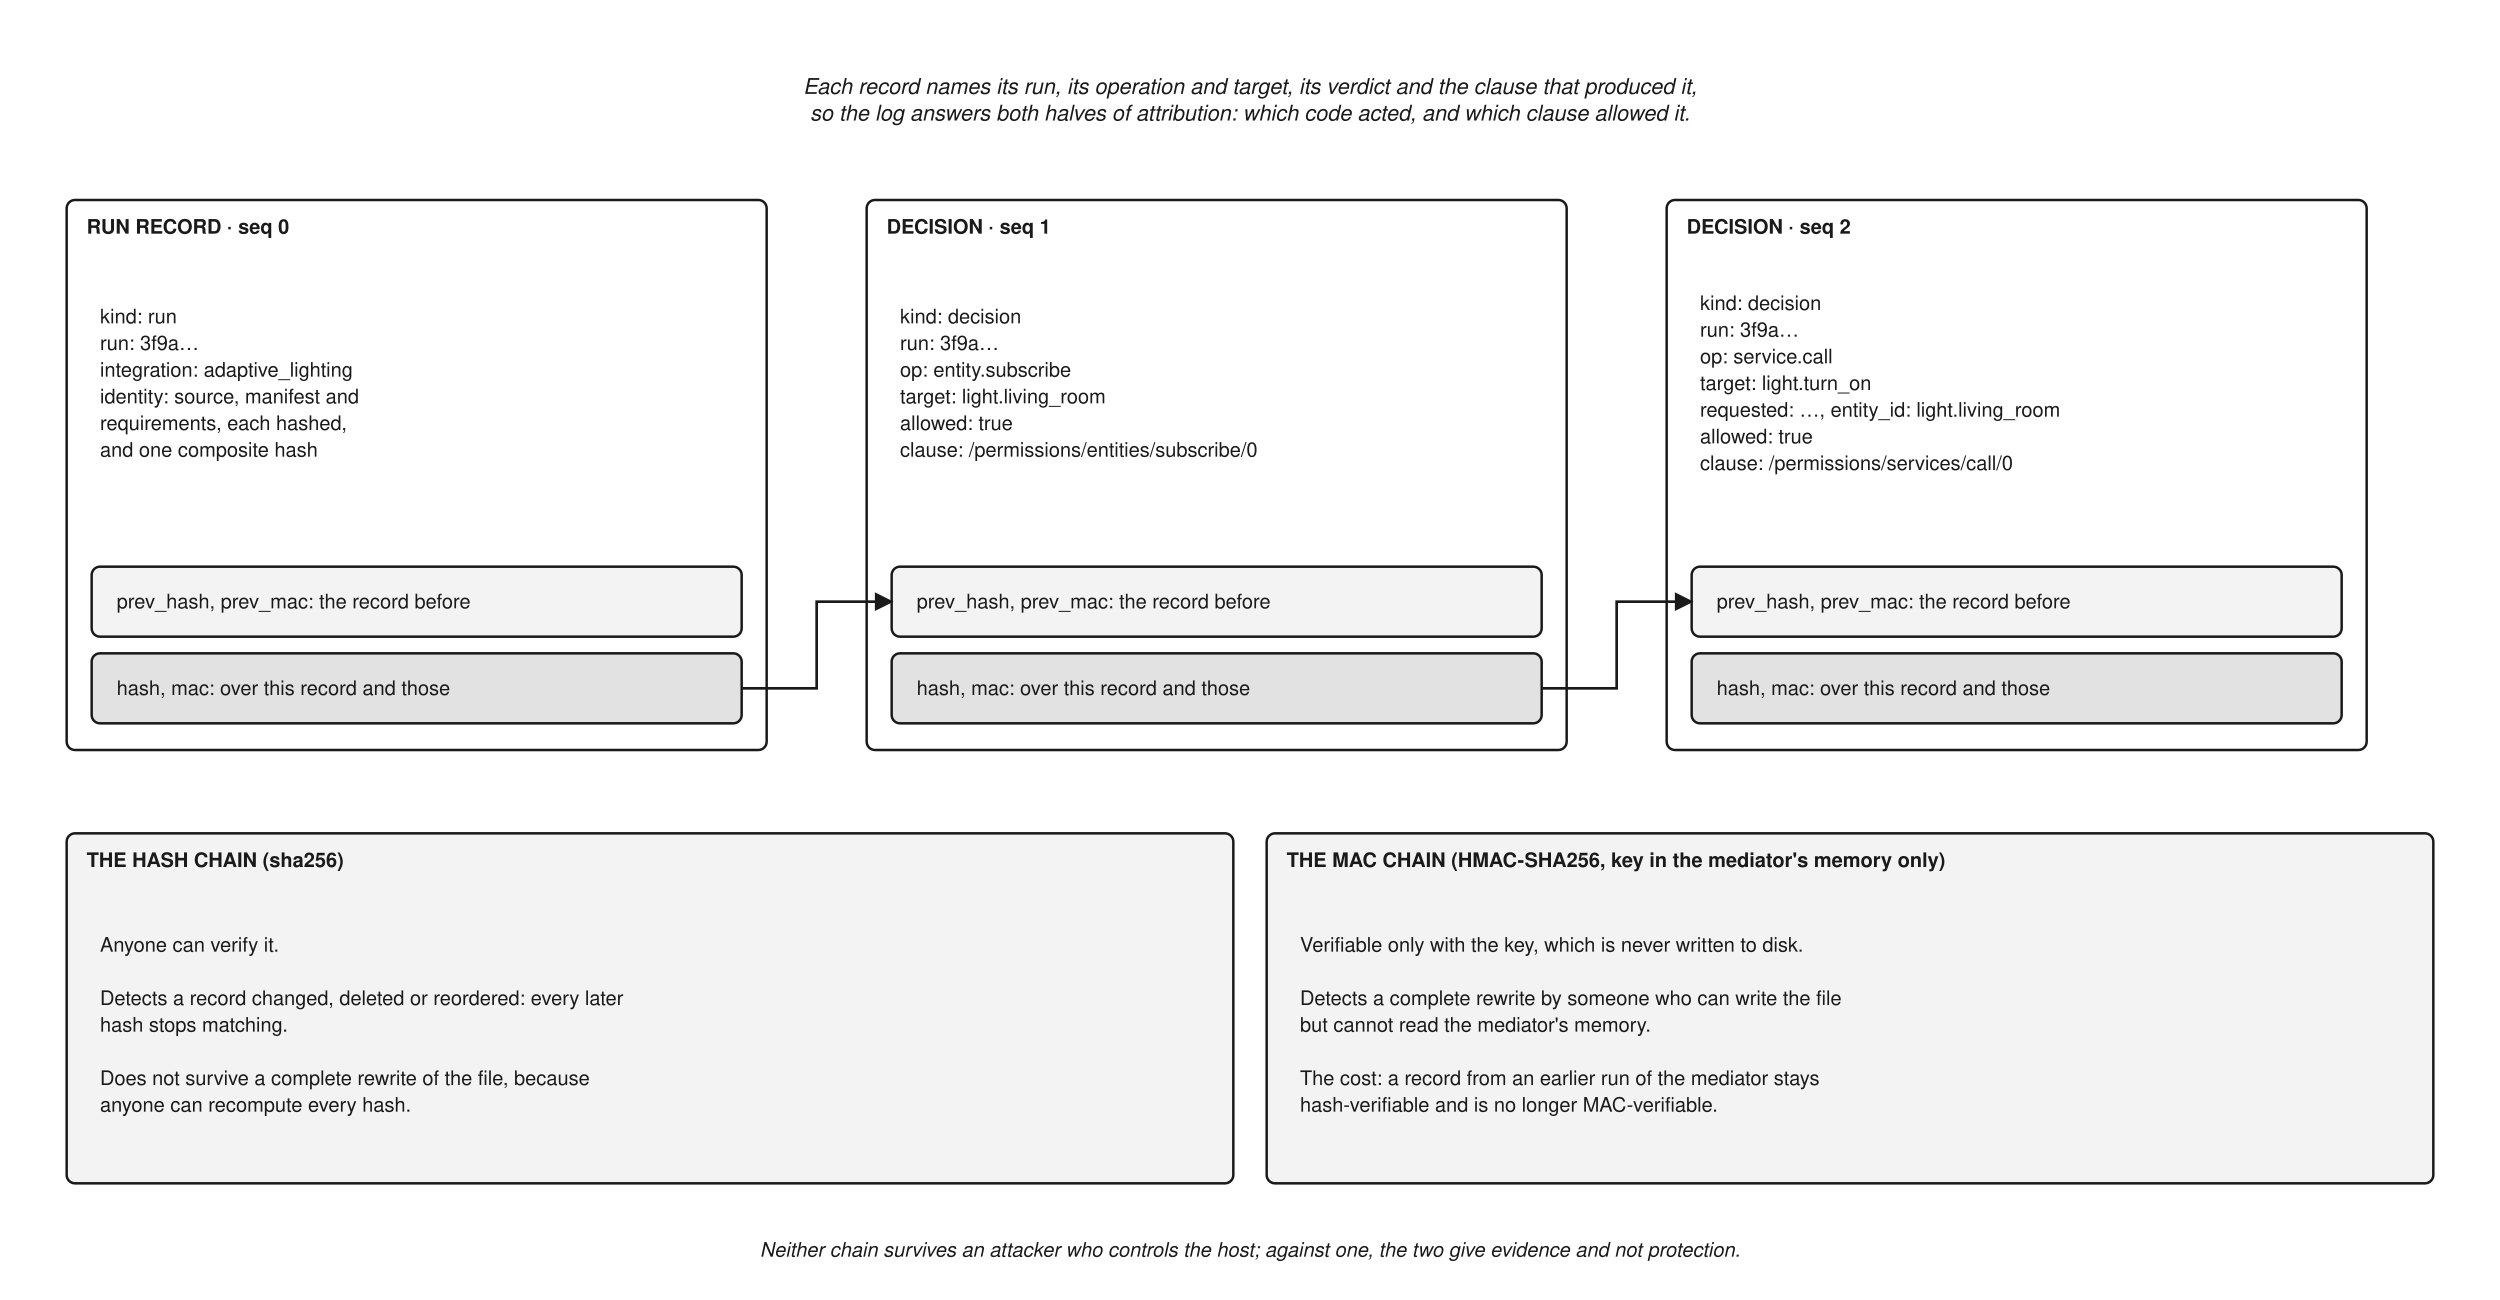
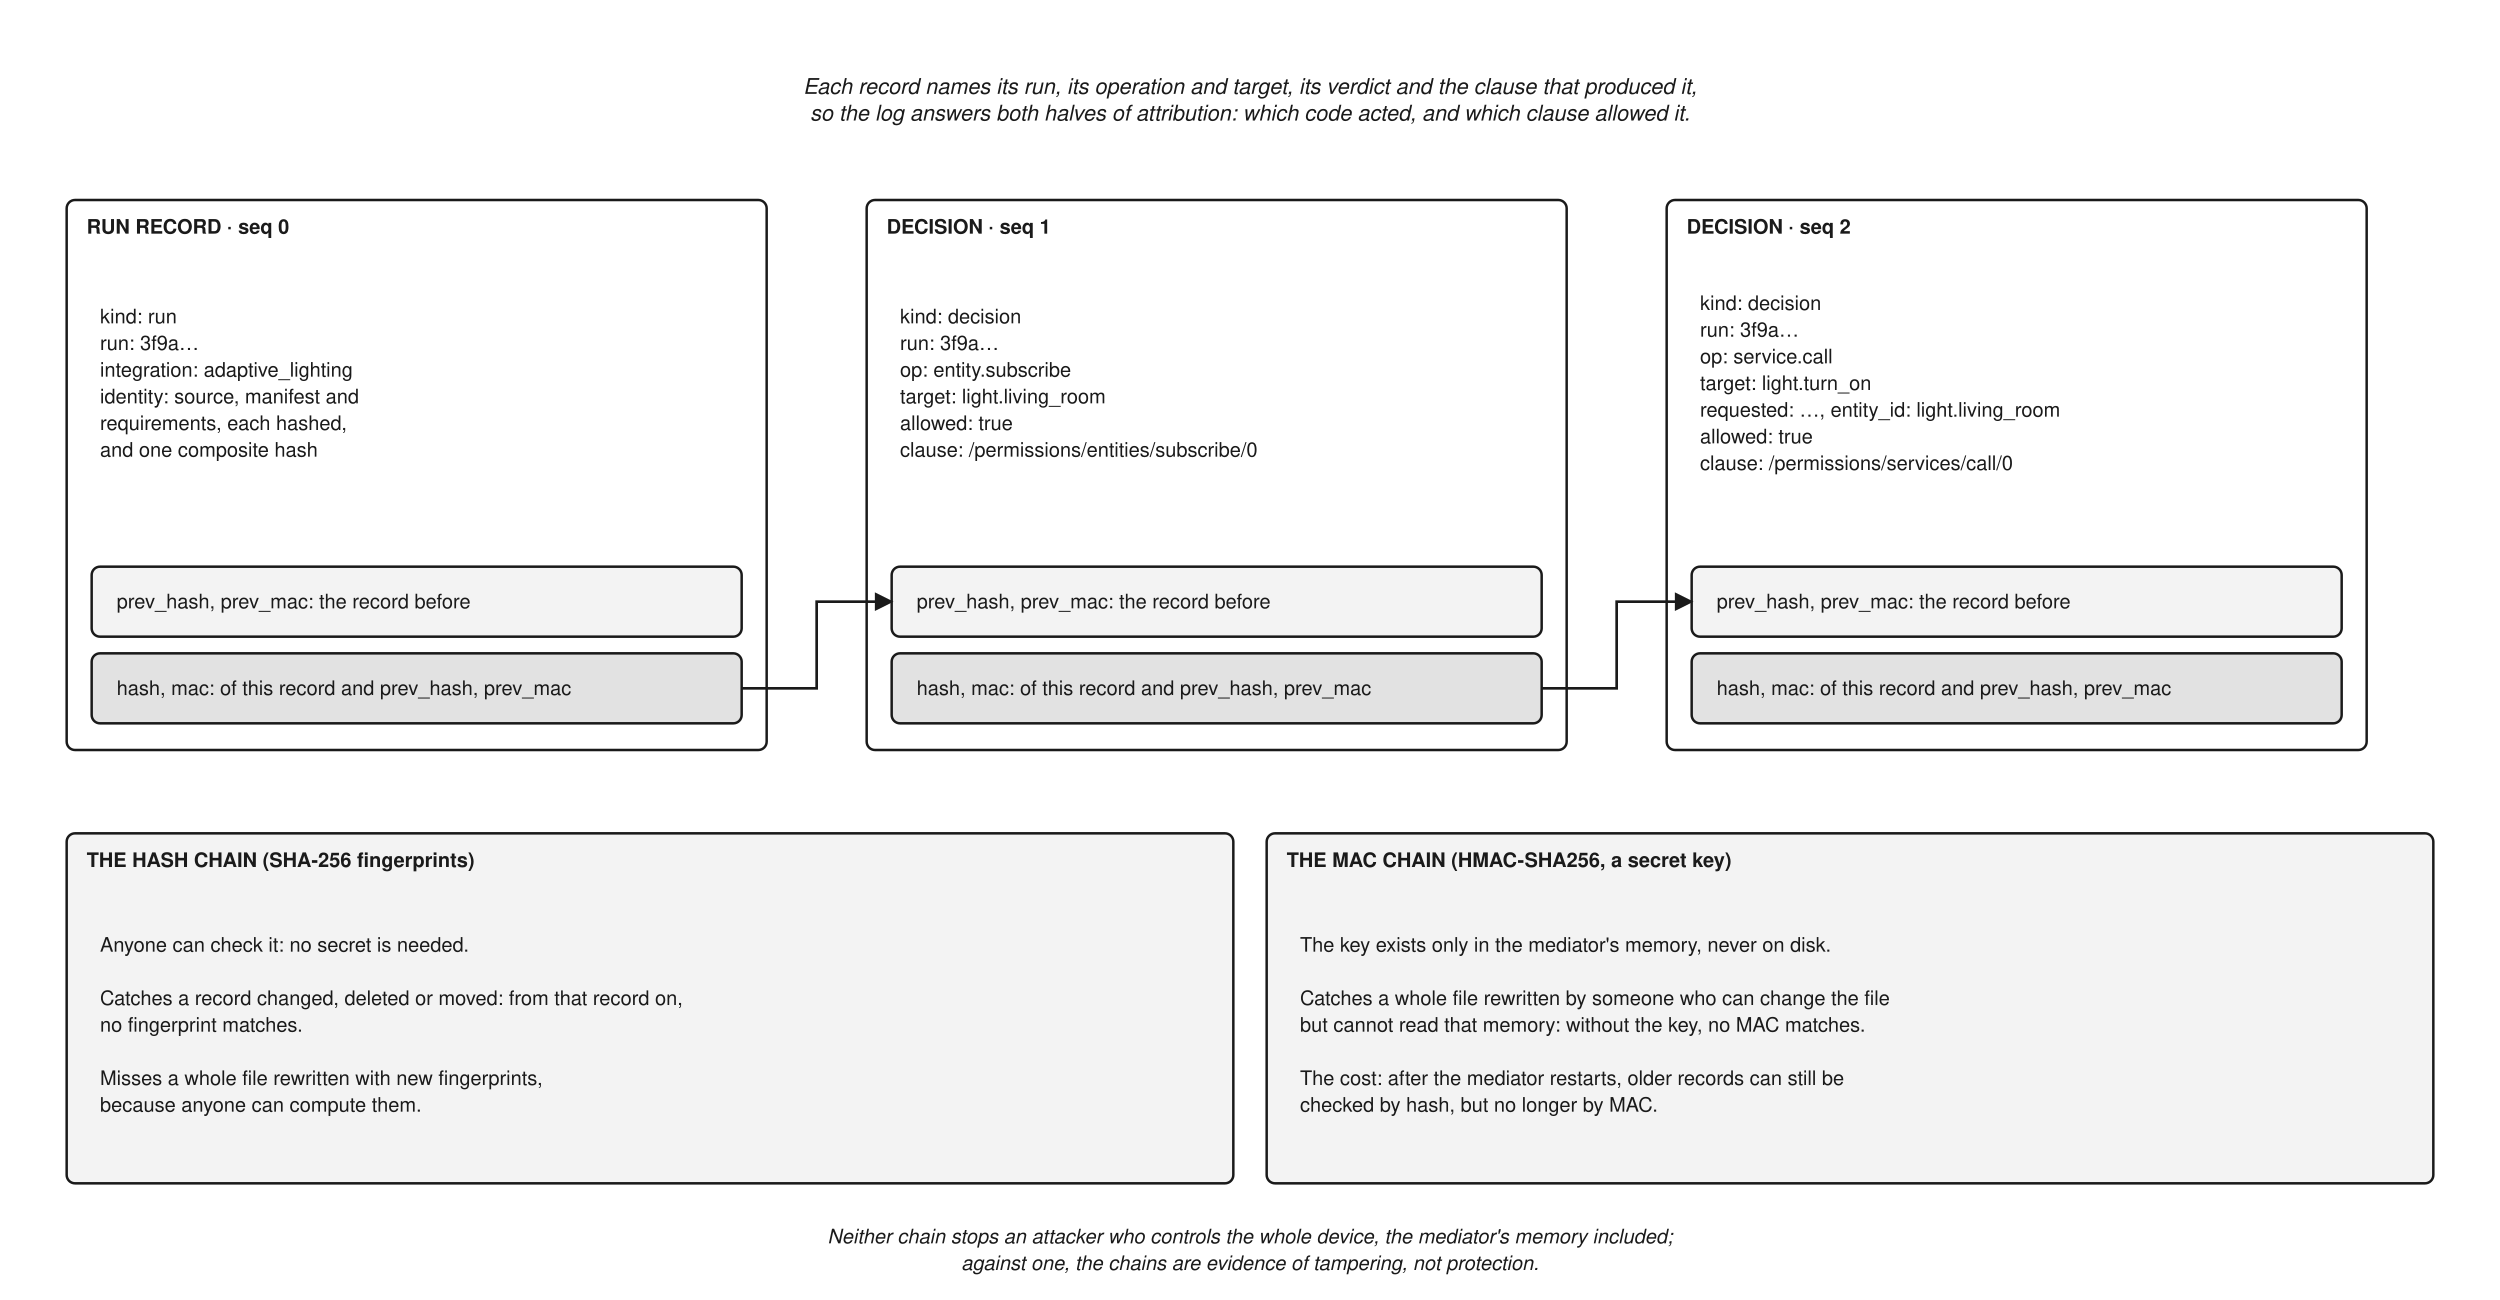
<svg xmlns="http://www.w3.org/2000/svg" width="1500" height="780" viewBox="0 0 1500 780">
  <rect width="100%" height="100%" fill="#ffffff" />
  <defs>
    <marker id="ar" viewBox="0 0 10 10" refX="9" refY="5" markerWidth="7" markerHeight="7" orient="auto-start-reverse">
      <path d="M0,0 L10,5 L0,10 z" fill="#1a1a1a" />
    </marker>
  </defs>
  <rect x="40" y="120" width="420" height="330" rx="5" fill="#ffffff" stroke="#1a1a1a" stroke-width="1.5" />
  <text x="52" y="136" font-size="12" font-family="Helvetica,Arial,sans-serif" font-weight="bold" fill="#1a1a1a" text-anchor="start" dominant-baseline="middle">RUN RECORD  ·  seq 0</text>
  <text x="60" y="190" font-size="12" font-family="Helvetica,Arial,sans-serif" font-weight="normal" fill="#1a1a1a" text-anchor="start" dominant-baseline="middle">kind: run</text>
  <text x="60" y="206" font-size="12" font-family="Helvetica,Arial,sans-serif" font-weight="normal" fill="#1a1a1a" text-anchor="start" dominant-baseline="middle">run: 3f9a…</text>
  <text x="60" y="222" font-size="12" font-family="Helvetica,Arial,sans-serif" font-weight="normal" fill="#1a1a1a" text-anchor="start" dominant-baseline="middle">integration: adaptive_lighting</text>
  <text x="60" y="238" font-size="12" font-family="Helvetica,Arial,sans-serif" font-weight="normal" fill="#1a1a1a" text-anchor="start" dominant-baseline="middle">identity: source, manifest and</text>
  <text x="60" y="254" font-size="12" font-family="Helvetica,Arial,sans-serif" font-weight="normal" fill="#1a1a1a" text-anchor="start" dominant-baseline="middle">requirements, each hashed,</text>
  <text x="60" y="270" font-size="12" font-family="Helvetica,Arial,sans-serif" font-weight="normal" fill="#1a1a1a" text-anchor="start" dominant-baseline="middle">and one composite hash</text>
  <rect x="55" y="340" width="390" height="42" rx="5" fill="#f3f3f3" stroke="#1a1a1a" stroke-width="1.5" />
  <text x="70" y="361" font-size="12" font-family="Helvetica,Arial,sans-serif" font-weight="normal" fill="#1a1a1a" text-anchor="start" dominant-baseline="middle">prev_hash, prev_mac: the record before</text>
  <rect x="55" y="392" width="390" height="42" rx="5" fill="#e2e2e2" stroke="#1a1a1a" stroke-width="1.5" />
-   <text x="70" y="413" font-size="12" font-family="Helvetica,Arial,sans-serif" font-weight="normal" fill="#1a1a1a" text-anchor="start" dominant-baseline="middle">hash, mac: over this record and those</text>
+   <text x="70" y="413" font-size="12" font-family="Helvetica,Arial,sans-serif" font-weight="normal" fill="#1a1a1a" text-anchor="start" dominant-baseline="middle">hash, mac: of this record and prev_hash, prev_mac</text>
  <rect x="520" y="120" width="420" height="330" rx="5" fill="#ffffff" stroke="#1a1a1a" stroke-width="1.5" />
  <text x="532" y="136" font-size="12" font-family="Helvetica,Arial,sans-serif" font-weight="bold" fill="#1a1a1a" text-anchor="start" dominant-baseline="middle">DECISION  ·  seq 1</text>
  <text x="540" y="190" font-size="12" font-family="Helvetica,Arial,sans-serif" font-weight="normal" fill="#1a1a1a" text-anchor="start" dominant-baseline="middle">kind: decision</text>
  <text x="540" y="206" font-size="12" font-family="Helvetica,Arial,sans-serif" font-weight="normal" fill="#1a1a1a" text-anchor="start" dominant-baseline="middle">run: 3f9a…</text>
  <text x="540" y="222" font-size="12" font-family="Helvetica,Arial,sans-serif" font-weight="normal" fill="#1a1a1a" text-anchor="start" dominant-baseline="middle">op: entity.subscribe</text>
  <text x="540" y="238" font-size="12" font-family="Helvetica,Arial,sans-serif" font-weight="normal" fill="#1a1a1a" text-anchor="start" dominant-baseline="middle">target: light.living_room</text>
  <text x="540" y="254" font-size="12" font-family="Helvetica,Arial,sans-serif" font-weight="normal" fill="#1a1a1a" text-anchor="start" dominant-baseline="middle">allowed: true</text>
  <text x="540" y="270" font-size="12" font-family="Helvetica,Arial,sans-serif" font-weight="normal" fill="#1a1a1a" text-anchor="start" dominant-baseline="middle">clause: /permissions/entities/subscribe/0</text>
  <rect x="535" y="340" width="390" height="42" rx="5" fill="#f3f3f3" stroke="#1a1a1a" stroke-width="1.5" />
  <text x="550" y="361" font-size="12" font-family="Helvetica,Arial,sans-serif" font-weight="normal" fill="#1a1a1a" text-anchor="start" dominant-baseline="middle">prev_hash, prev_mac: the record before</text>
  <rect x="535" y="392" width="390" height="42" rx="5" fill="#e2e2e2" stroke="#1a1a1a" stroke-width="1.5" />
-   <text x="550" y="413" font-size="12" font-family="Helvetica,Arial,sans-serif" font-weight="normal" fill="#1a1a1a" text-anchor="start" dominant-baseline="middle">hash, mac: over this record and those</text>
+   <text x="550" y="413" font-size="12" font-family="Helvetica,Arial,sans-serif" font-weight="normal" fill="#1a1a1a" text-anchor="start" dominant-baseline="middle">hash, mac: of this record and prev_hash, prev_mac</text>
  <path d="M 445,413 L 490,413 L 490,361 L 535,361" fill="none" stroke="#1a1a1a" stroke-width="1.6" marker-end="url(#ar)" />
  <rect x="1000" y="120" width="420" height="330" rx="5" fill="#ffffff" stroke="#1a1a1a" stroke-width="1.5" />
  <text x="1012" y="136" font-size="12" font-family="Helvetica,Arial,sans-serif" font-weight="bold" fill="#1a1a1a" text-anchor="start" dominant-baseline="middle">DECISION  ·  seq 2</text>
  <text x="1020" y="182" font-size="12" font-family="Helvetica,Arial,sans-serif" font-weight="normal" fill="#1a1a1a" text-anchor="start" dominant-baseline="middle">kind: decision</text>
  <text x="1020" y="198" font-size="12" font-family="Helvetica,Arial,sans-serif" font-weight="normal" fill="#1a1a1a" text-anchor="start" dominant-baseline="middle">run: 3f9a…</text>
  <text x="1020" y="214" font-size="12" font-family="Helvetica,Arial,sans-serif" font-weight="normal" fill="#1a1a1a" text-anchor="start" dominant-baseline="middle">op: service.call</text>
  <text x="1020" y="230" font-size="12" font-family="Helvetica,Arial,sans-serif" font-weight="normal" fill="#1a1a1a" text-anchor="start" dominant-baseline="middle">target: light.turn_on</text>
  <text x="1020" y="246" font-size="12" font-family="Helvetica,Arial,sans-serif" font-weight="normal" fill="#1a1a1a" text-anchor="start" dominant-baseline="middle">requested: …, entity_id: light.living_room</text>
  <text x="1020" y="262" font-size="12" font-family="Helvetica,Arial,sans-serif" font-weight="normal" fill="#1a1a1a" text-anchor="start" dominant-baseline="middle">allowed: true</text>
  <text x="1020" y="278" font-size="12" font-family="Helvetica,Arial,sans-serif" font-weight="normal" fill="#1a1a1a" text-anchor="start" dominant-baseline="middle">clause: /permissions/services/call/0</text>
  <rect x="1015" y="340" width="390" height="42" rx="5" fill="#f3f3f3" stroke="#1a1a1a" stroke-width="1.5" />
  <text x="1030" y="361" font-size="12" font-family="Helvetica,Arial,sans-serif" font-weight="normal" fill="#1a1a1a" text-anchor="start" dominant-baseline="middle">prev_hash, prev_mac: the record before</text>
  <rect x="1015" y="392" width="390" height="42" rx="5" fill="#e2e2e2" stroke="#1a1a1a" stroke-width="1.5" />
-   <text x="1030" y="413" font-size="12" font-family="Helvetica,Arial,sans-serif" font-weight="normal" fill="#1a1a1a" text-anchor="start" dominant-baseline="middle">hash, mac: over this record and those</text>
+   <text x="1030" y="413" font-size="12" font-family="Helvetica,Arial,sans-serif" font-weight="normal" fill="#1a1a1a" text-anchor="start" dominant-baseline="middle">hash, mac: of this record and prev_hash, prev_mac</text>
  <path d="M 925,413 L 970,413 L 970,361 L 1015,361" fill="none" stroke="#1a1a1a" stroke-width="1.6" marker-end="url(#ar)" />
  <text x="750" y="52" font-size="13" font-family="Helvetica,Arial,sans-serif" font-weight="normal" fill="#1a1a1a" font-style="italic" text-anchor="middle" dominant-baseline="middle">Each record names its run, its operation and target, its verdict and the clause that produced it,</text>
  <text x="750" y="68" font-size="13" font-family="Helvetica,Arial,sans-serif" font-weight="normal" fill="#1a1a1a" font-style="italic" text-anchor="middle" dominant-baseline="middle">so the log answers both halves of attribution: which code acted, and which clause allowed it.</text>
  <rect x="40" y="500" width="700" height="210" rx="5" fill="#f3f3f3" stroke="#1a1a1a" stroke-width="1.5" />
-   <text x="52" y="516" font-size="12" font-family="Helvetica,Arial,sans-serif" font-weight="bold" fill="#1a1a1a" text-anchor="start" dominant-baseline="middle">THE HASH CHAIN  (sha256)</text>
-   <text x="60" y="567" font-size="12" font-family="Helvetica,Arial,sans-serif" font-weight="normal" fill="#1a1a1a" text-anchor="start" dominant-baseline="middle">Anyone can verify it.</text>
+   <text x="52" y="516" font-size="12" font-family="Helvetica,Arial,sans-serif" font-weight="bold" fill="#1a1a1a" text-anchor="start" dominant-baseline="middle">THE HASH CHAIN  (SHA-256 fingerprints)</text>
+   <text x="60" y="567" font-size="12" font-family="Helvetica,Arial,sans-serif" font-weight="normal" fill="#1a1a1a" text-anchor="start" dominant-baseline="middle">Anyone can check it: no secret is needed.</text>
  <text x="60" y="583" font-size="12" font-family="Helvetica,Arial,sans-serif" font-weight="normal" fill="#1a1a1a" text-anchor="start" dominant-baseline="middle" />
-   <text x="60" y="599" font-size="12" font-family="Helvetica,Arial,sans-serif" font-weight="normal" fill="#1a1a1a" text-anchor="start" dominant-baseline="middle">Detects a record changed, deleted or reordered: every later</text>
-   <text x="60" y="615" font-size="12" font-family="Helvetica,Arial,sans-serif" font-weight="normal" fill="#1a1a1a" text-anchor="start" dominant-baseline="middle">hash stops matching.</text>
+   <text x="60" y="599" font-size="12" font-family="Helvetica,Arial,sans-serif" font-weight="normal" fill="#1a1a1a" text-anchor="start" dominant-baseline="middle">Catches a record changed, deleted or moved: from that record on,</text>
+   <text x="60" y="615" font-size="12" font-family="Helvetica,Arial,sans-serif" font-weight="normal" fill="#1a1a1a" text-anchor="start" dominant-baseline="middle">no fingerprint matches.</text>
  <text x="60" y="631" font-size="12" font-family="Helvetica,Arial,sans-serif" font-weight="normal" fill="#1a1a1a" text-anchor="start" dominant-baseline="middle" />
-   <text x="60" y="647" font-size="12" font-family="Helvetica,Arial,sans-serif" font-weight="normal" fill="#1a1a1a" text-anchor="start" dominant-baseline="middle">Does not survive a complete rewrite of the file, because</text>
-   <text x="60" y="663" font-size="12" font-family="Helvetica,Arial,sans-serif" font-weight="normal" fill="#1a1a1a" text-anchor="start" dominant-baseline="middle">anyone can recompute every hash.</text>
+   <text x="60" y="647" font-size="12" font-family="Helvetica,Arial,sans-serif" font-weight="normal" fill="#1a1a1a" text-anchor="start" dominant-baseline="middle">Misses a whole file rewritten with new fingerprints,</text>
+   <text x="60" y="663" font-size="12" font-family="Helvetica,Arial,sans-serif" font-weight="normal" fill="#1a1a1a" text-anchor="start" dominant-baseline="middle">because anyone can compute them.</text>
  <rect x="760" y="500" width="700" height="210" rx="5" fill="#f3f3f3" stroke="#1a1a1a" stroke-width="1.5" />
-   <text x="772" y="516" font-size="12" font-family="Helvetica,Arial,sans-serif" font-weight="bold" fill="#1a1a1a" text-anchor="start" dominant-baseline="middle">THE MAC CHAIN  (HMAC-SHA256, key in the mediator's memory only)</text>
-   <text x="780" y="567" font-size="12" font-family="Helvetica,Arial,sans-serif" font-weight="normal" fill="#1a1a1a" text-anchor="start" dominant-baseline="middle">Verifiable only with the key, which is never written to disk.</text>
+   <text x="772" y="516" font-size="12" font-family="Helvetica,Arial,sans-serif" font-weight="bold" fill="#1a1a1a" text-anchor="start" dominant-baseline="middle">THE MAC CHAIN  (HMAC-SHA256, a secret key)</text>
+   <text x="780" y="567" font-size="12" font-family="Helvetica,Arial,sans-serif" font-weight="normal" fill="#1a1a1a" text-anchor="start" dominant-baseline="middle">The key exists only in the mediator's memory, never on disk.</text>
  <text x="780" y="583" font-size="12" font-family="Helvetica,Arial,sans-serif" font-weight="normal" fill="#1a1a1a" text-anchor="start" dominant-baseline="middle" />
-   <text x="780" y="599" font-size="12" font-family="Helvetica,Arial,sans-serif" font-weight="normal" fill="#1a1a1a" text-anchor="start" dominant-baseline="middle">Detects a complete rewrite by someone who can write the file</text>
-   <text x="780" y="615" font-size="12" font-family="Helvetica,Arial,sans-serif" font-weight="normal" fill="#1a1a1a" text-anchor="start" dominant-baseline="middle">but cannot read the mediator's memory.</text>
+   <text x="780" y="599" font-size="12" font-family="Helvetica,Arial,sans-serif" font-weight="normal" fill="#1a1a1a" text-anchor="start" dominant-baseline="middle">Catches a whole file rewritten by someone who can change the file</text>
+   <text x="780" y="615" font-size="12" font-family="Helvetica,Arial,sans-serif" font-weight="normal" fill="#1a1a1a" text-anchor="start" dominant-baseline="middle">but cannot read that memory: without the key, no MAC matches.</text>
  <text x="780" y="631" font-size="12" font-family="Helvetica,Arial,sans-serif" font-weight="normal" fill="#1a1a1a" text-anchor="start" dominant-baseline="middle" />
-   <text x="780" y="647" font-size="12" font-family="Helvetica,Arial,sans-serif" font-weight="normal" fill="#1a1a1a" text-anchor="start" dominant-baseline="middle">The cost: a record from an earlier run of the mediator stays</text>
-   <text x="780" y="663" font-size="12" font-family="Helvetica,Arial,sans-serif" font-weight="normal" fill="#1a1a1a" text-anchor="start" dominant-baseline="middle">hash-verifiable and is no longer MAC-verifiable.</text>
-   <text x="750" y="750" font-size="12" font-family="Helvetica,Arial,sans-serif" font-weight="normal" fill="#1a1a1a" font-style="italic" text-anchor="middle" dominant-baseline="middle">Neither chain survives an attacker who controls the host; against one, the two give evidence and not protection.</text>
+   <text x="780" y="647" font-size="12" font-family="Helvetica,Arial,sans-serif" font-weight="normal" fill="#1a1a1a" text-anchor="start" dominant-baseline="middle">The cost: after the mediator restarts, older records can still be</text>
+   <text x="780" y="663" font-size="12" font-family="Helvetica,Arial,sans-serif" font-weight="normal" fill="#1a1a1a" text-anchor="start" dominant-baseline="middle">checked by hash, but no longer by MAC.</text>
+   <text x="750" y="742" font-size="12" font-family="Helvetica,Arial,sans-serif" font-weight="normal" fill="#1a1a1a" font-style="italic" text-anchor="middle" dominant-baseline="middle">Neither chain stops an attacker who controls the whole device, the mediator's memory included;</text>
+   <text x="750" y="758" font-size="12" font-family="Helvetica,Arial,sans-serif" font-weight="normal" fill="#1a1a1a" font-style="italic" text-anchor="middle" dominant-baseline="middle">against one, the chains are evidence of tampering, not protection.</text>
</svg>
